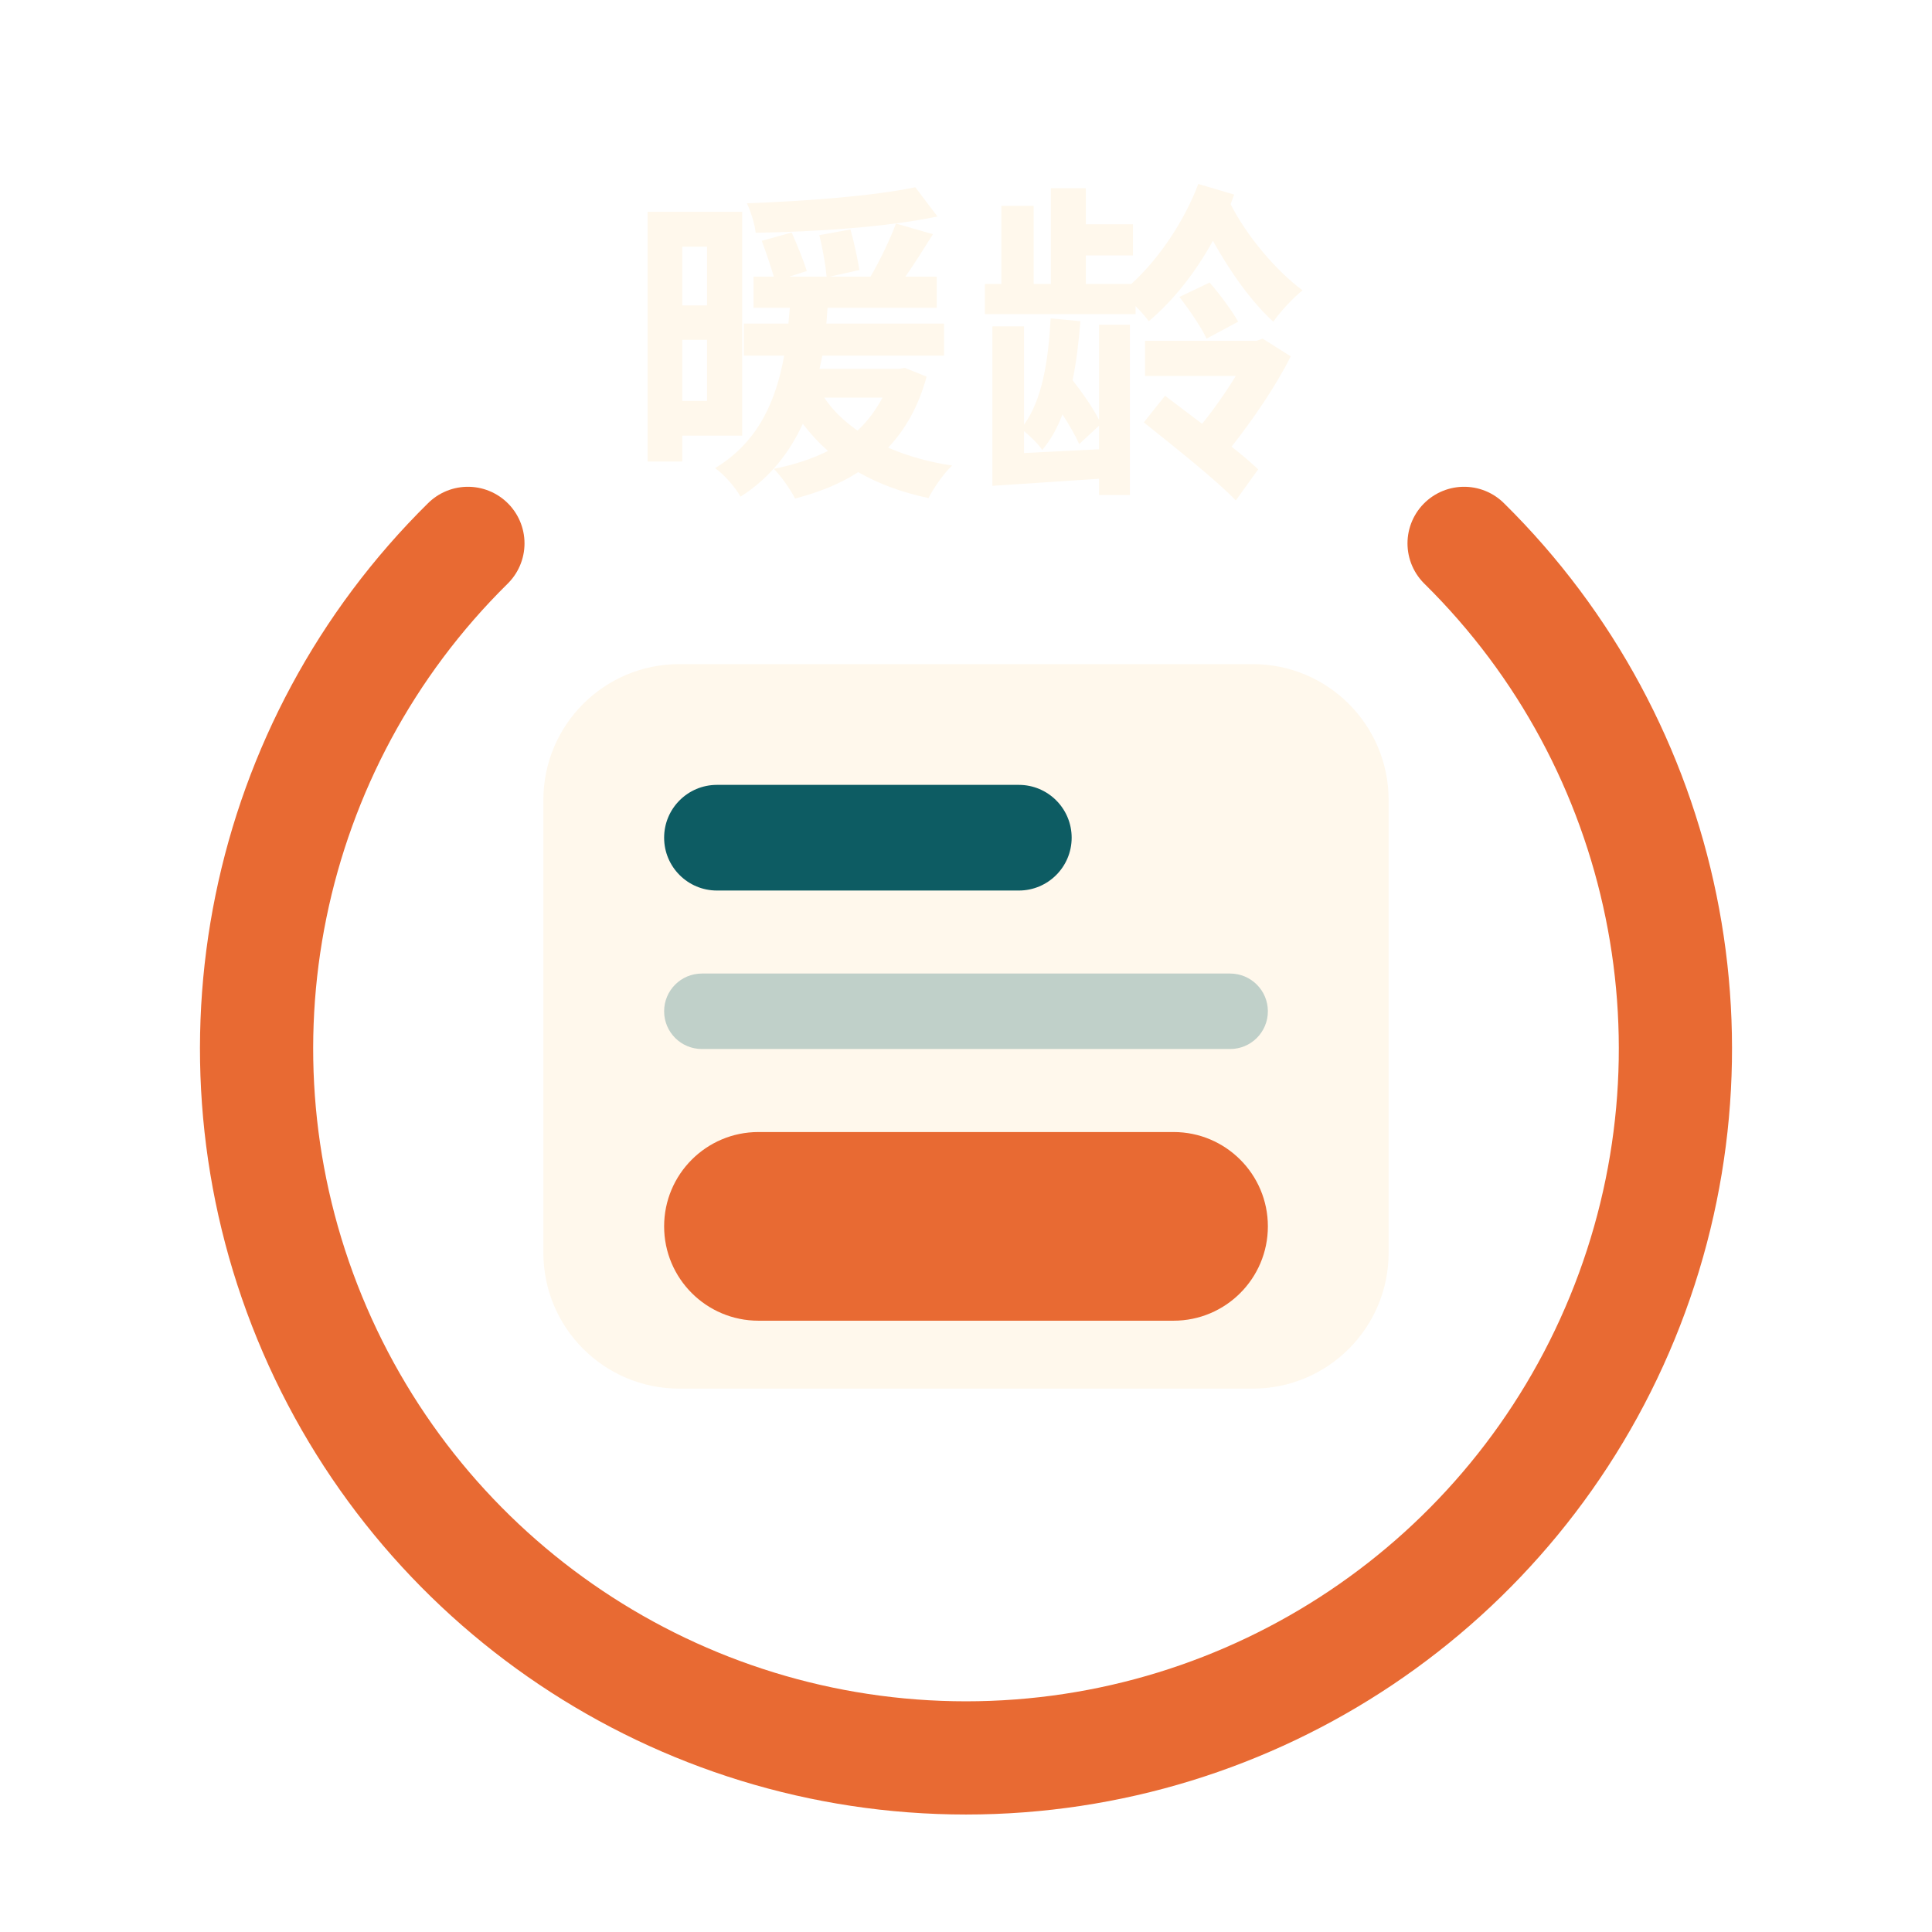
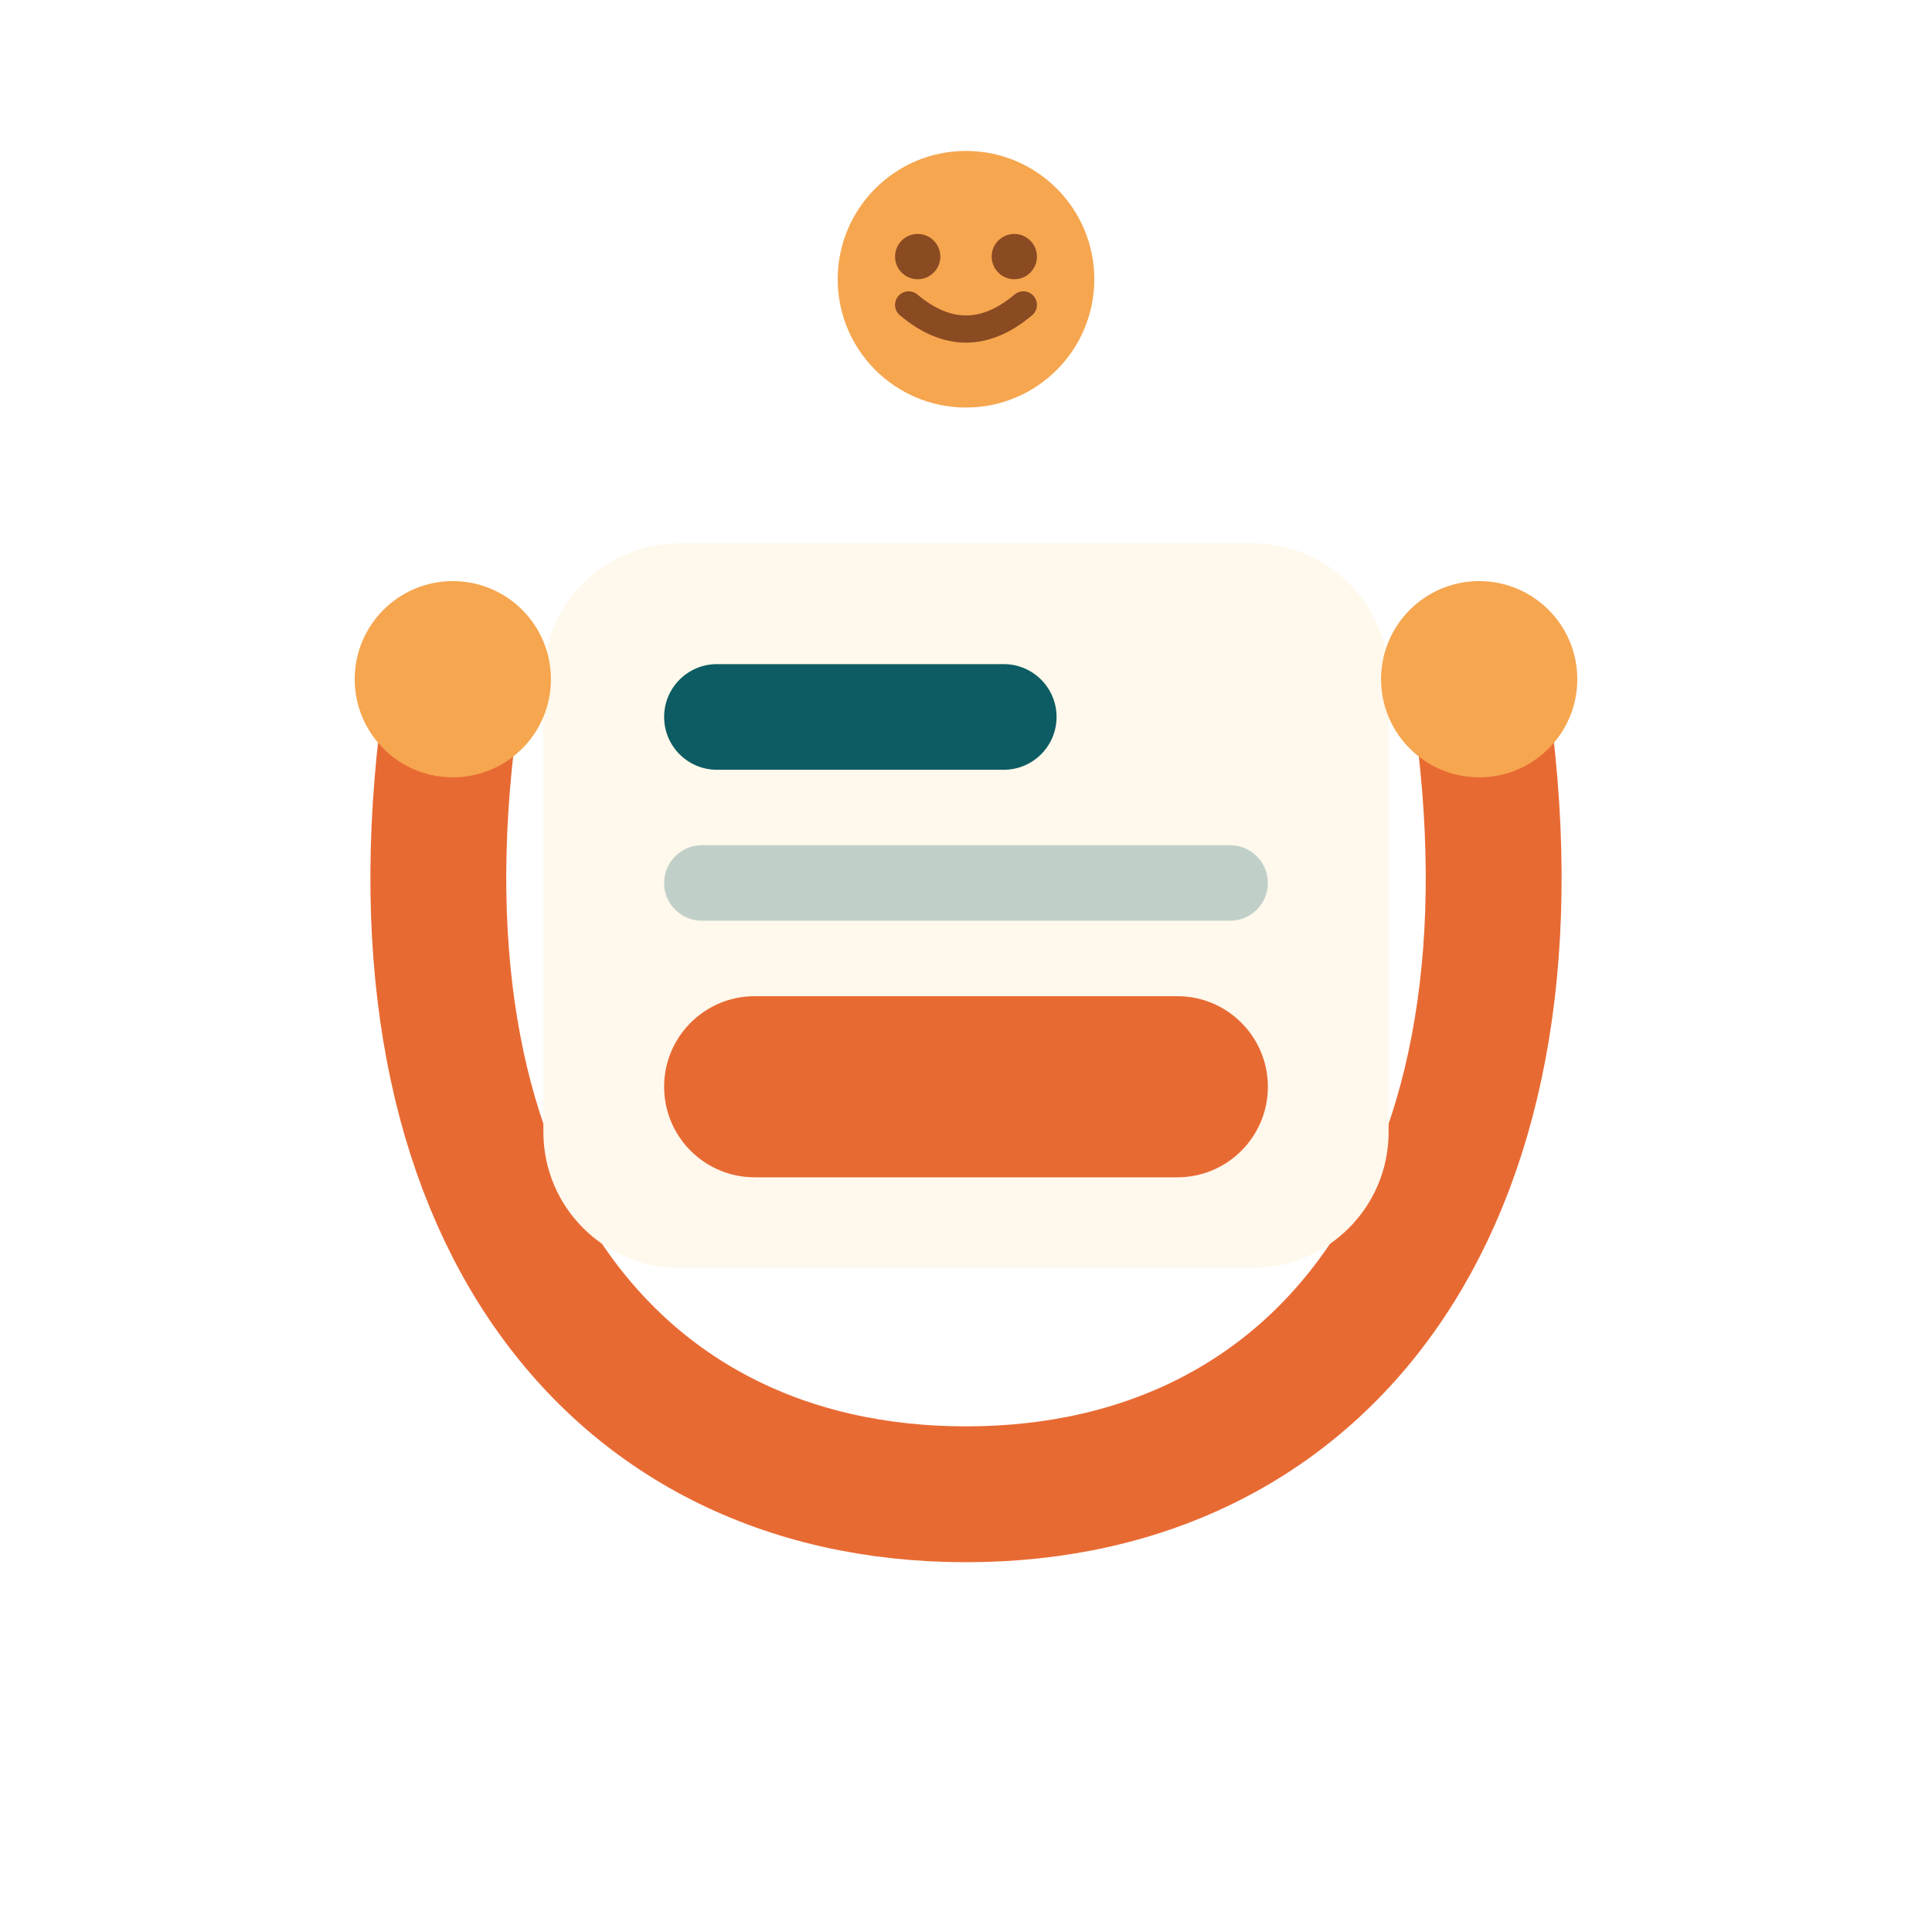
<svg xmlns="http://www.w3.org/2000/svg" viewBox="0 0 128 128" width="128" height="128" role="img" aria-label="暖龄 EasyView">
-   <path d="M97 36 A47 47 0 1 1 31 36" fill="none" stroke="#E86A33" stroke-width="7.5" stroke-linecap="round" />
-   <text x="64" y="31" text-anchor="middle" font-family="Microsoft YaHei, Noto Sans SC, sans-serif" font-size="22" font-weight="700" fill="#FFF8EC" letter-spacing="1">暖龄</text>
-   <rect x="36" y="44" width="56" height="48" rx="9" fill="#FFF8EC" />
-   <rect x="44" y="52" width="27" height="7" rx="3.5" fill="#0D5C63" />
-   <rect x="44" y="64.5" width="40" height="5" rx="2.5" fill="#0D5C63" opacity=".26" />
-   <rect x="44" y="75" width="40" height="12.5" rx="6.25" fill="#E86A33" />
+   <path d="M30 46 C25 79 40 99 64 99 C88 99 103 79 98 46" fill="none" stroke="#E86A33" stroke-width="9" stroke-linecap="round" />
+   <rect x="36" y="36" width="56" height="48" rx="9" fill="#FFF8EC" />
+   <rect x="44" y="44" width="26" height="7" rx="3.5" fill="#0D5C63" />
+   <rect x="44" y="56" width="40" height="5" rx="2.5" fill="#0D5C63" opacity=".26" />
+   <rect x="44" y="66" width="40" height="12" rx="6" fill="#E86A33" />
+   <circle cx="30" cy="45" r="6.5" fill="#F6A64F" />
+   <circle cx="98" cy="45" r="6.5" fill="#F6A64F" />
+   <circle cx="64" cy="18.5" r="8.5" fill="#F6A64F" />
+   <circle cx="60.8" cy="17" r="1.5" fill="#8A4A22" />
+   <circle cx="67.2" cy="17" r="1.5" fill="#8A4A22" />
+   <path d="M60.2 20.2 Q64 23.4 67.8 20.2" fill="none" stroke="#8A4A22" stroke-width="1.8" stroke-linecap="round" />
</svg>
